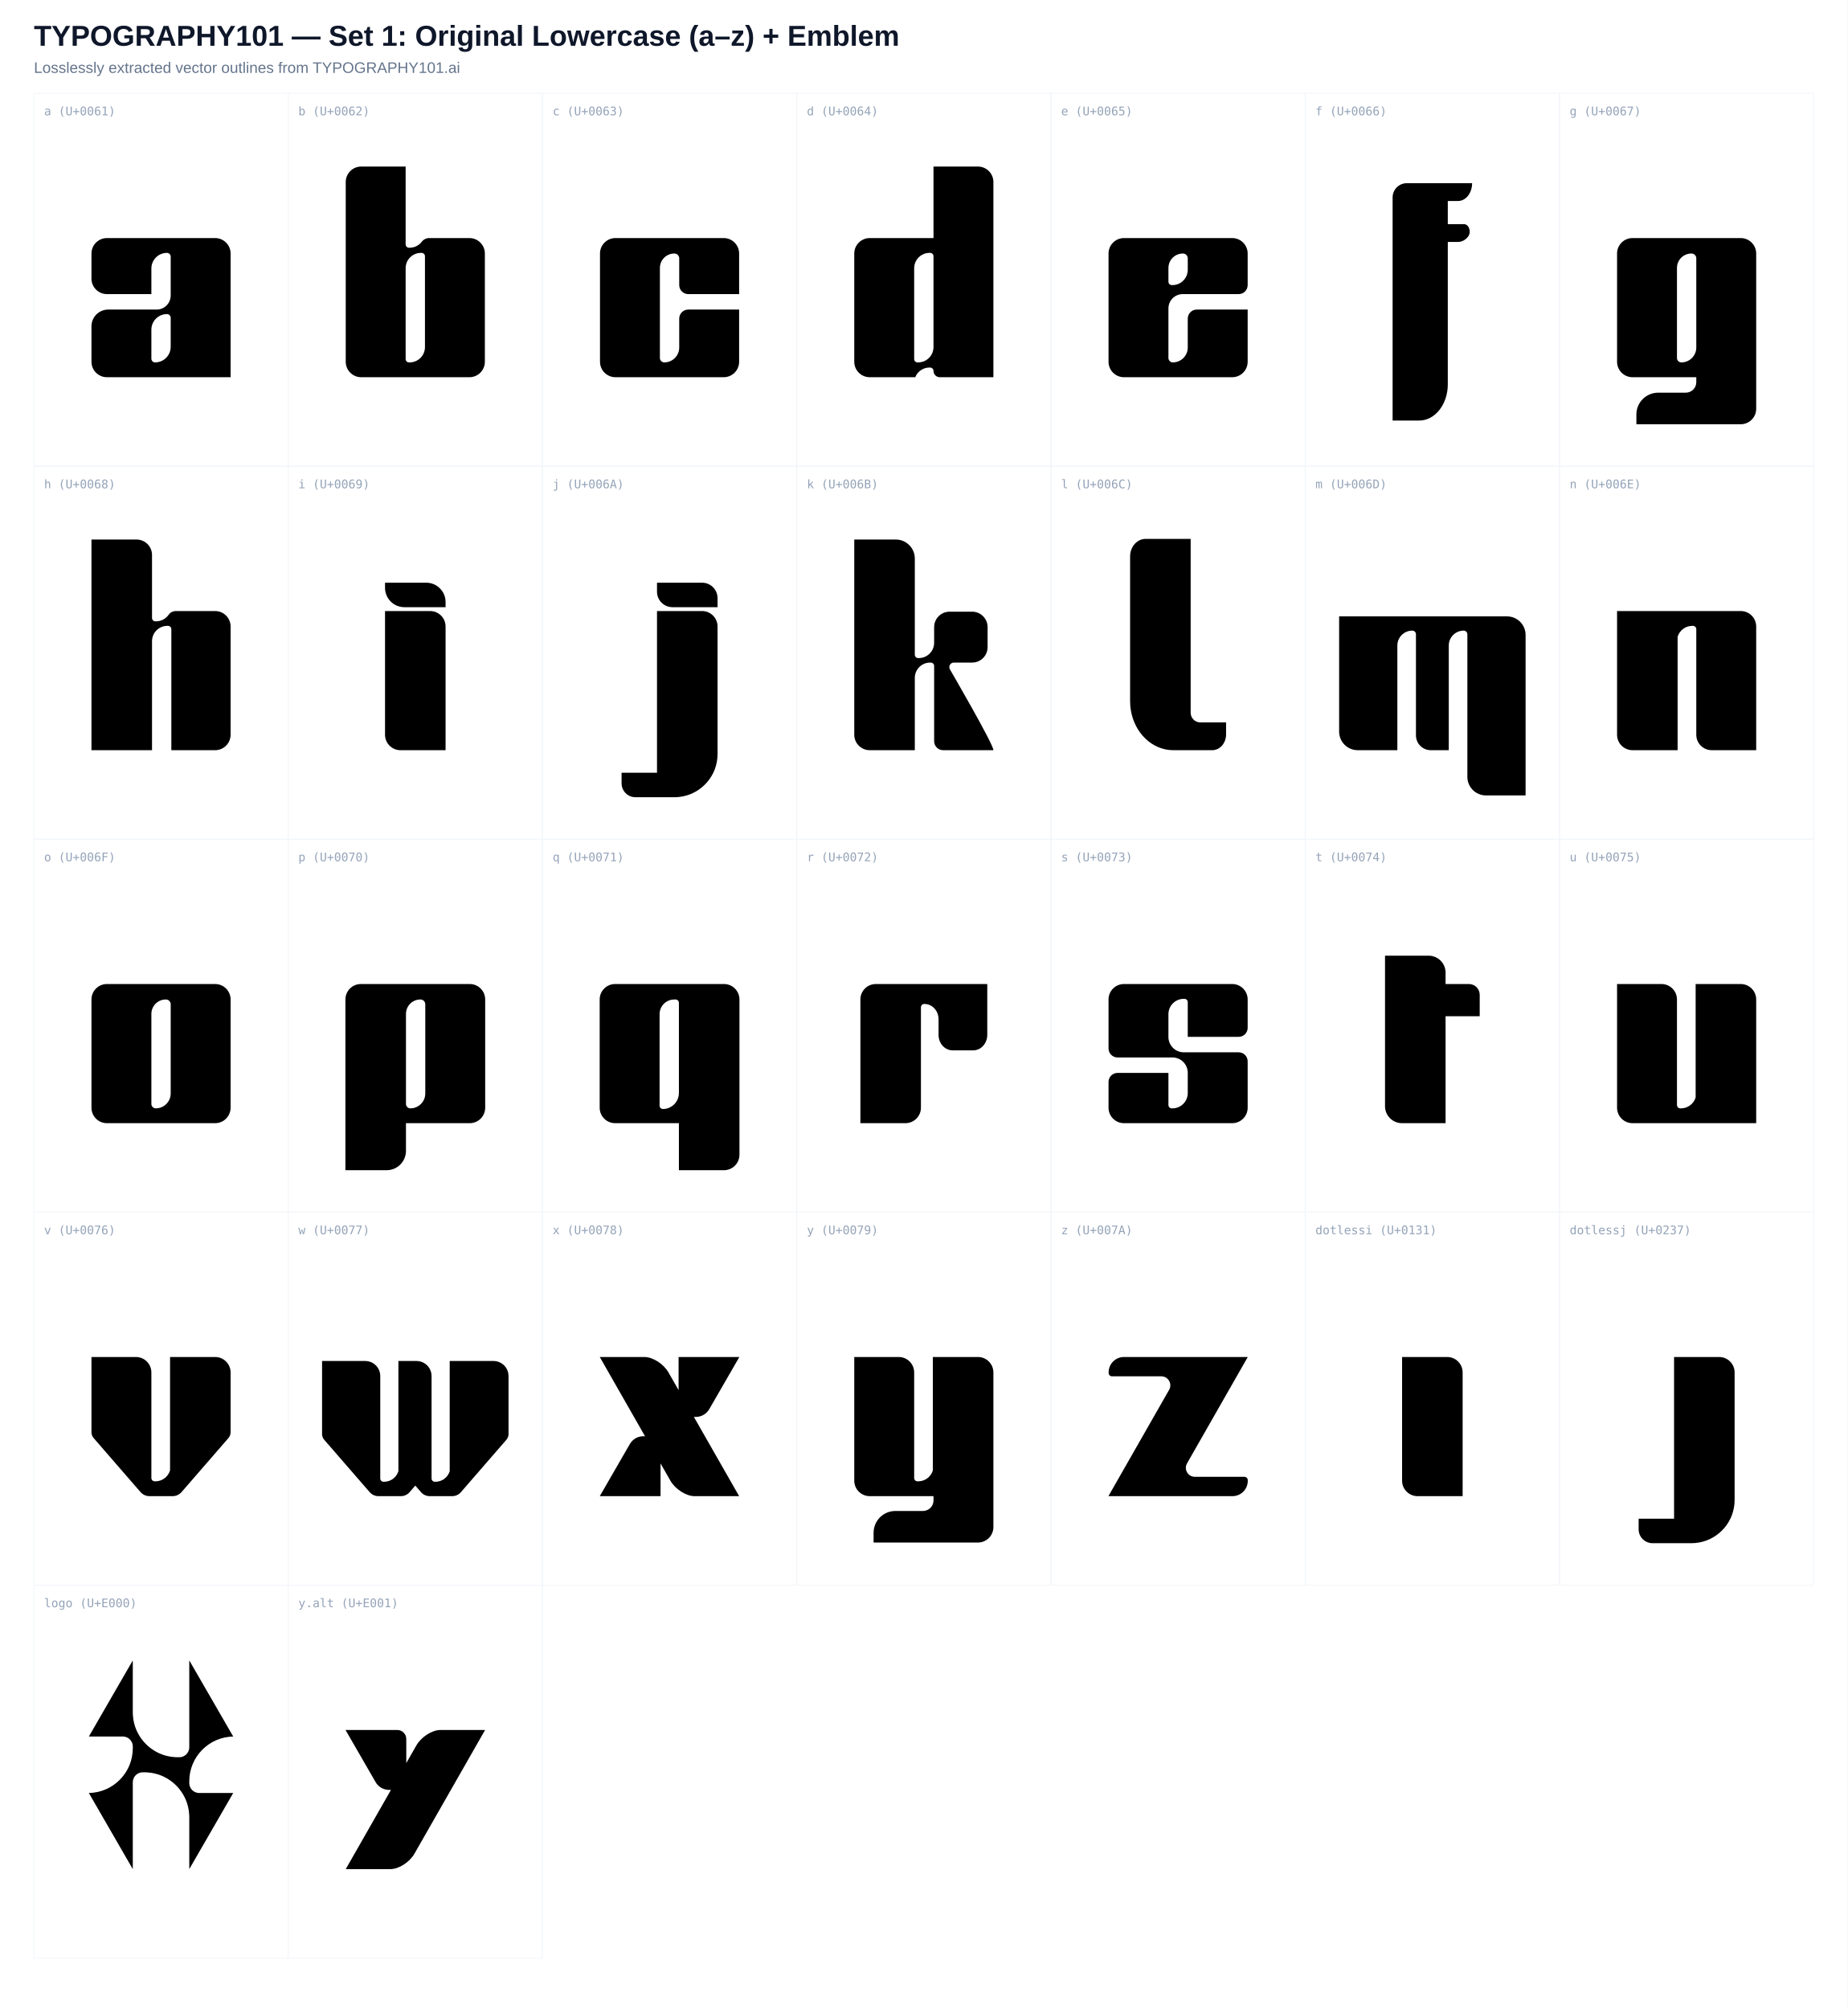
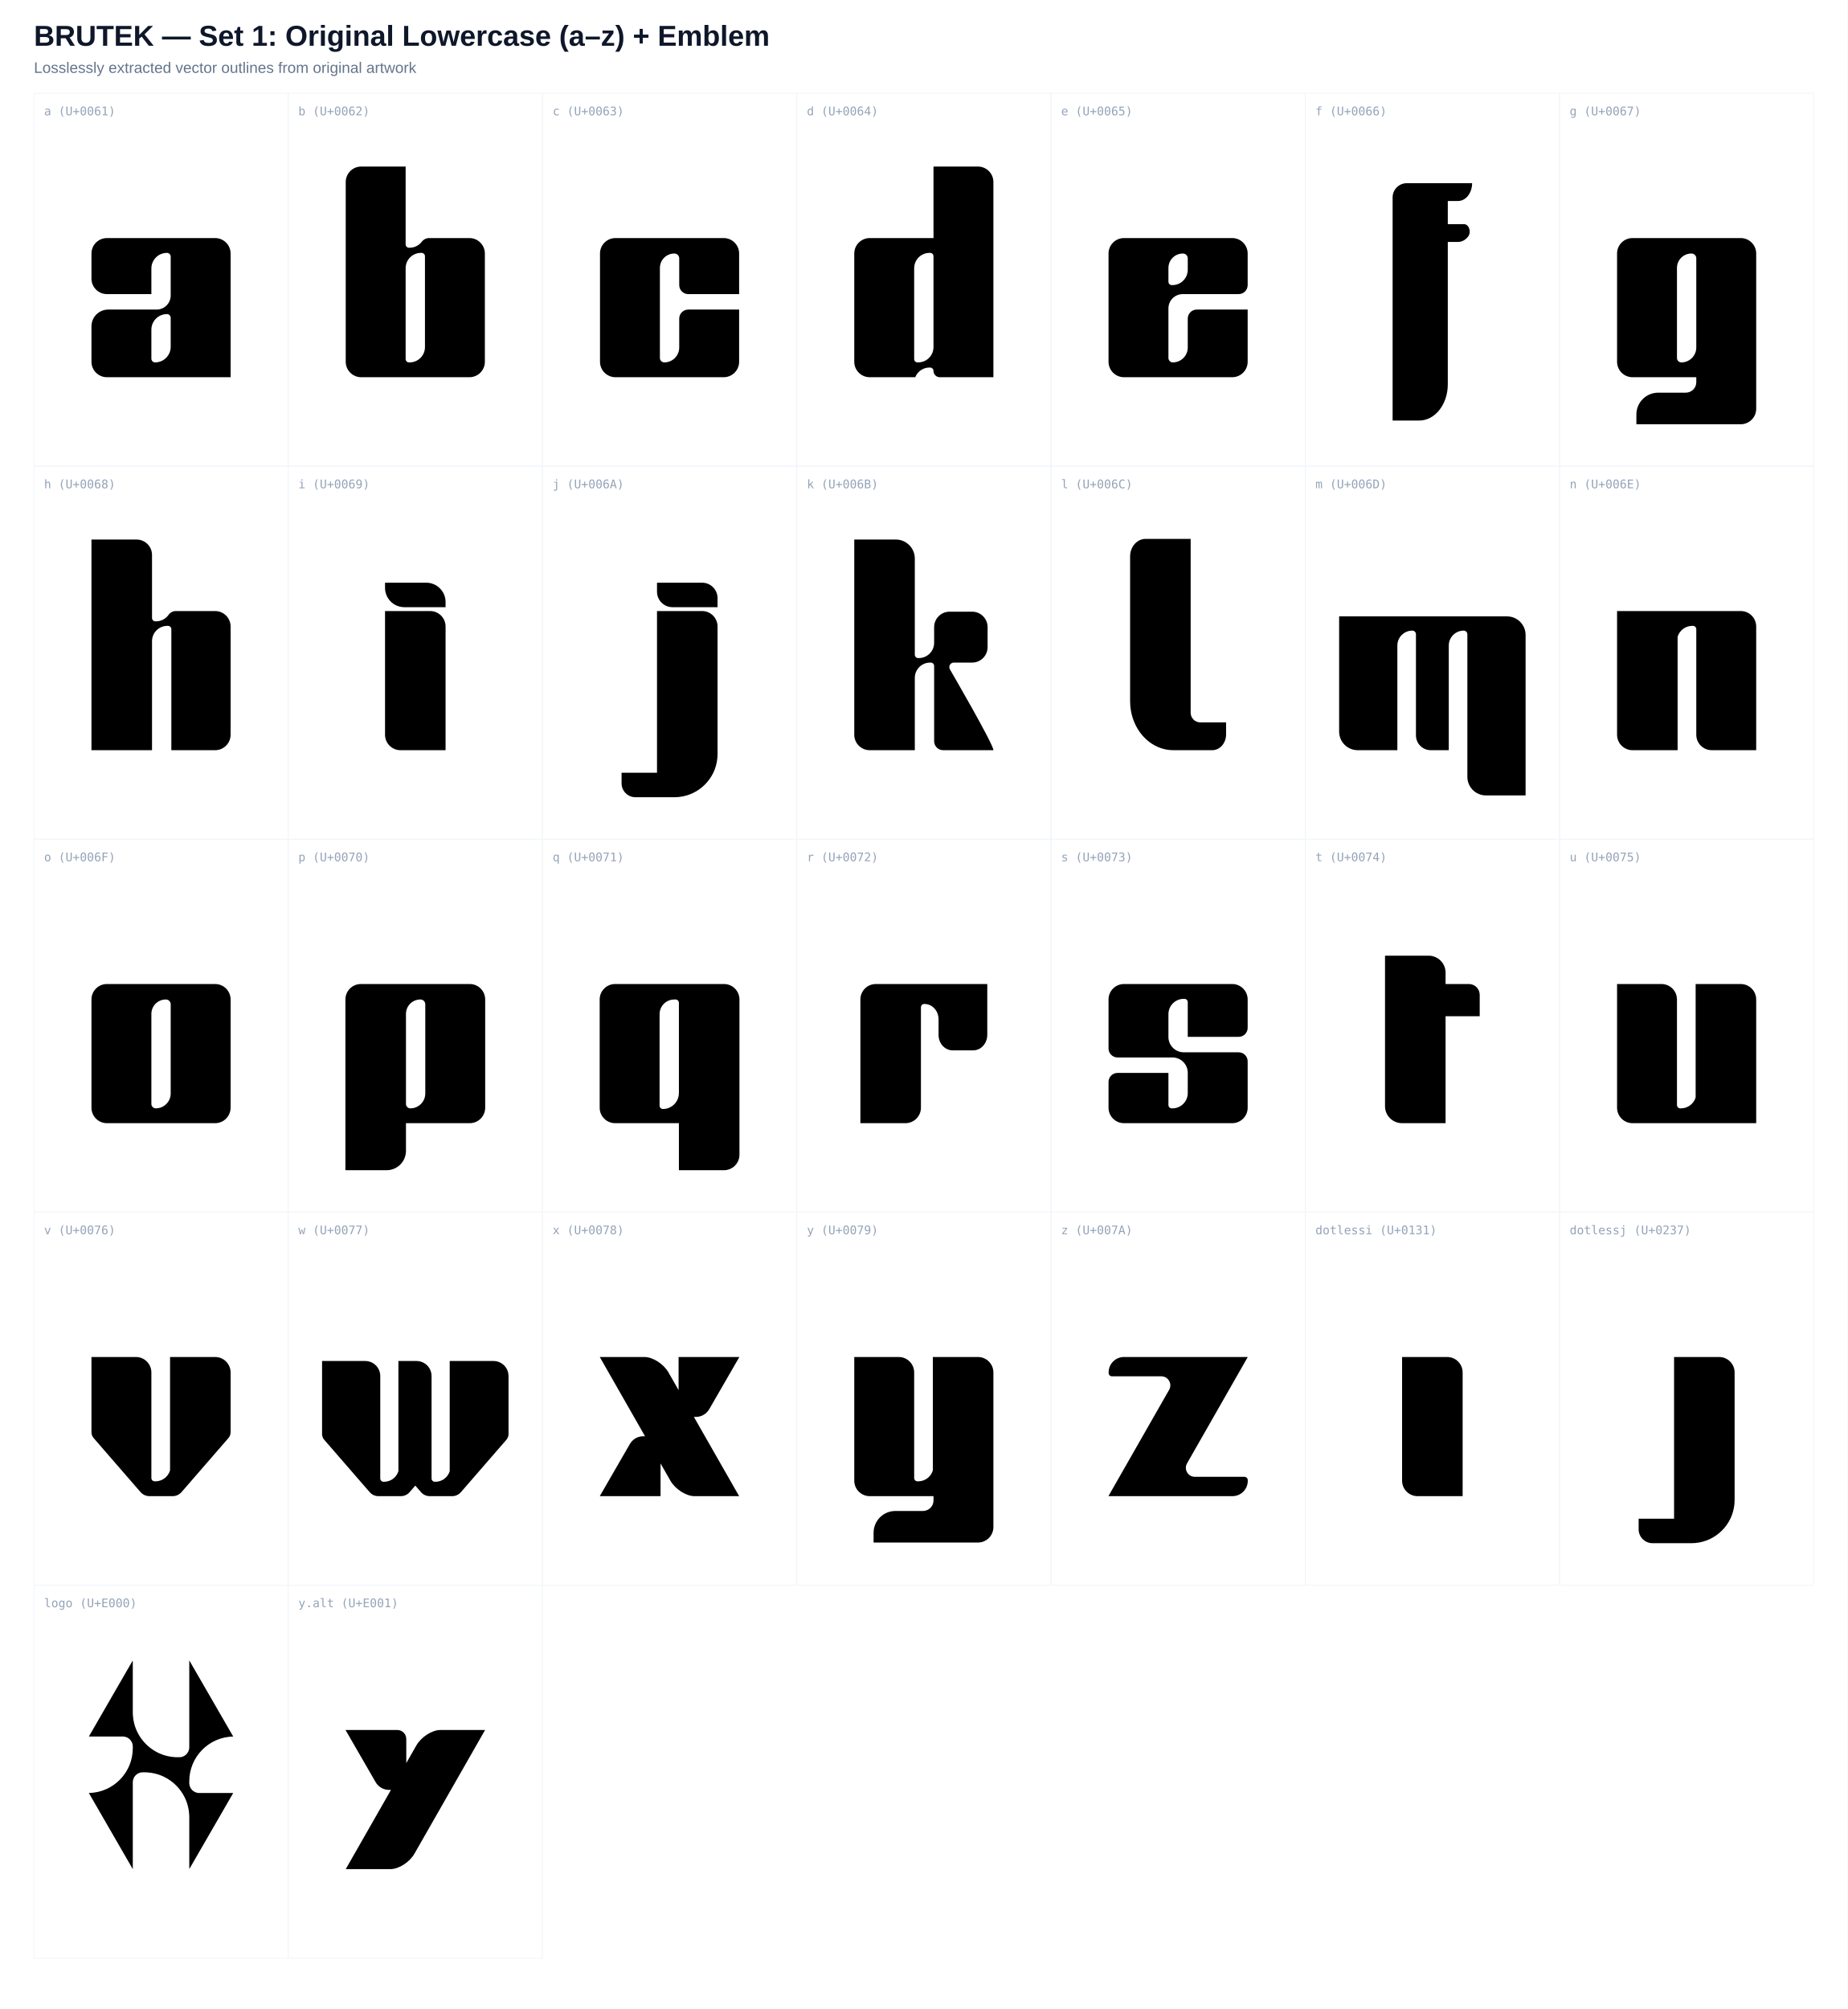
<svg xmlns="http://www.w3.org/2000/svg" width="2180" height="2370" viewBox="0 0 2180 2370">
  <rect width="100%" height="100%" fill="#ffffff" />
-   <text x="40" y="54" font-family="Arial, sans-serif" font-size="34" font-weight="bold" fill="#0f172a">TYPOGRAPHY101 — Set 1: Original Lowercase (a–z) + Emblem</text>
-   <text x="40" y="86" font-family="Arial, sans-serif" font-size="18" fill="#64748b">Losslessly extracted vector outlines from TYPOGRAPHY101.ai</text>
+   <text x="40" y="54" font-family="Arial, sans-serif" font-size="34" font-weight="bold" fill="#0f172a">BRUTEK — Set 1: Original Lowercase (a–z) + Emblem</text>
+   <text x="40" y="86" font-family="Arial, sans-serif" font-size="18" fill="#64748b">Losslessly extracted vector outlines from original artwork</text>
  <g id="glyph-a">
    <rect x="40" y="110" width="300" height="440" fill="none" stroke="#f1f5f9" stroke-width="1" />
    <path d="M 201.40 409.13 C 201.40 419.28 193.16 427.52 183.01 427.52 C 180.58 427.52 178.60 425.55 178.60 423.11 L 178.60 388.91 C 178.60 378.76 186.84 370.52 196.99 370.52 C 199.42 370.52 201.40 372.49 201.40 374.93 L 201.40 409.13 Z M 253.83 280.84 L 126.17 280.84 C 116.09 280.84 107.92 289.01 107.92 299.09 L 107.92 328.71 C 107.92 338.79 116.09 346.96 126.17 346.96 L 178.60 346.96 L 178.60 316.71 C 178.60 306.56 186.84 298.32 196.99 298.32 C 198.21 298.32 199.31 298.81 200.11 299.61 C 200.91 300.41 201.40 301.51 201.40 302.73 L 201.40 348.57 C 201.40 357.75 193.96 365.20 184.77 365.20 L 127.65 365.20 C 116.75 365.20 107.92 374.03 107.92 384.93 L 107.92 426.75 C 107.92 436.83 116.09 445.00 126.17 445.00 L 272.08 445.00 L 272.08 299.09 C 272.08 289.01 263.91 280.84 253.83 280.84 Z" fill="#000000" fill-rule="nonzero" />
    <text x="52" y="136" font-family="monospace" font-size="14" fill="#94a3b8">a (U+0061)</text>
  </g>
  <g id="glyph-b">
    <rect x="340" y="110" width="300" height="440" fill="none" stroke="#f1f5f9" stroke-width="1" />
    <path d="M 501.40 409.45 C 501.40 419.43 493.31 427.52 483.33 427.52 L 482.55 427.52 C 480.37 427.52 478.60 425.75 478.60 423.57 L 478.60 316.39 C 478.60 306.41 486.69 298.32 496.67 298.32 L 497.45 298.32 C 499.63 298.32 501.40 300.09 501.40 302.27 L 501.40 409.45 Z M 553.84 280.84 L 506.23 280.84 C 502.90 280.84 499.76 282.39 497.75 285.05 C 494.46 289.42 489.22 292.24 483.33 292.24 L 482.55 292.24 C 480.37 292.24 478.60 290.47 478.60 288.29 L 478.60 196.48 L 426.16 196.48 C 416.09 196.48 407.92 204.65 407.92 214.72 L 407.92 426.76 C 407.92 436.83 416.09 445.00 426.16 445.00 L 553.84 445.00 C 563.91 445.00 572.08 436.83 572.08 426.76 L 572.08 299.08 C 572.08 289.01 563.91 280.84 553.84 280.84 Z" fill="#000000" fill-rule="nonzero" />
    <text x="352" y="136" font-family="monospace" font-size="14" fill="#94a3b8">b (U+0062)</text>
  </g>
  <g id="glyph-c">
    <rect x="640" y="110" width="300" height="440" fill="none" stroke="#f1f5f9" stroke-width="1" />
    <path d="M 853.84 280.84 L 726.16 280.84 C 716.09 280.84 707.92 289.01 707.92 299.08 L 707.92 426.76 C 707.92 436.83 716.09 445.00 726.16 445.00 L 853.84 445.00 C 863.91 445.00 872.08 436.83 872.08 426.76 L 872.08 365.20 L 812.04 365.20 C 806.16 365.20 801.40 369.96 801.40 375.84 L 801.40 409.93 C 801.40 419.63 793.55 427.50 783.85 427.52 C 780.96 427.53 778.60 425.19 778.60 422.31 L 778.60 316.10 C 778.60 306.70 786.22 299.08 795.62 299.08 L 795.74 299.08 C 798.87 299.08 801.40 301.62 801.40 304.74 L 801.40 336.32 C 801.40 342.20 806.16 346.96 812.04 346.96 L 872.08 346.96 L 872.08 299.08 C 872.08 289.01 863.91 280.84 853.84 280.84 Z" fill="#000000" fill-rule="nonzero" />
    <text x="652" y="136" font-family="monospace" font-size="14" fill="#94a3b8">c (U+0063)</text>
  </g>
  <g id="glyph-d">
    <rect x="940" y="110" width="300" height="440" fill="none" stroke="#f1f5f9" stroke-width="1" />
    <path d="M 1101.40 409.45 C 1101.40 414.72 1099.14 419.46 1095.53 422.76 C 1093.93 424.24 1092.06 425.43 1090.00 426.24 C 1088.43 426.87 1086.75 427.28 1085.01 427.44 C 1084.45 427.50 1083.90 427.52 1083.33 427.52 L 1082.55 427.52 C 1080.37 427.52 1078.60 425.75 1078.60 423.57 L 1078.60 316.39 C 1078.60 308.77 1083.32 302.25 1090.00 299.60 C 1092.07 298.77 1094.32 298.32 1096.67 298.32 L 1097.45 298.32 C 1099.63 298.32 1101.40 300.09 1101.40 302.27 L 1101.40 409.45 Z M 1153.84 196.48 L 1101.40 196.48 L 1101.40 280.84 L 1026.16 280.84 C 1016.09 280.84 1007.92 289.01 1007.92 299.08 L 1007.92 426.76 C 1007.92 436.83 1016.09 445.00 1026.16 445.00 L 1079.88 445.00 C 1081.71 440.39 1085.39 436.71 1090.00 434.88 C 1092.07 434.05 1094.32 433.60 1096.67 433.60 L 1097.45 433.60 C 1099.63 433.60 1101.40 435.37 1101.40 437.55 C 1101.40 441.67 1104.73 445.00 1108.85 445.00 L 1172.08 445.00 L 1172.08 214.72 C 1172.08 204.65 1163.91 196.48 1153.84 196.48 Z" fill="#000000" fill-rule="nonzero" />
    <text x="952" y="136" font-family="monospace" font-size="14" fill="#94a3b8">d (U+0064)</text>
  </g>
  <g id="glyph-e">
    <rect x="1240" y="110" width="300" height="440" fill="none" stroke="#f1f5f9" stroke-width="1" />
    <path d="M 1378.60 316.10 C 1378.60 306.70 1386.22 299.08 1395.62 299.08 L 1395.74 299.08 C 1398.87 299.08 1401.40 301.62 1401.40 304.74 L 1401.40 318.25 C 1401.40 328.23 1393.31 336.32 1383.33 336.32 L 1382.55 336.32 C 1380.37 336.32 1378.60 334.55 1378.60 332.37 L 1378.60 316.10 Z M 1461.44 346.96 C 1467.32 346.96 1472.08 342.20 1472.08 336.32 L 1472.08 299.08 C 1472.08 289.01 1463.91 280.84 1453.84 280.84 L 1326.16 280.84 C 1316.09 280.84 1307.92 289.01 1307.92 299.08 L 1307.92 426.76 C 1307.92 436.83 1316.09 445.00 1326.16 445.00 L 1453.84 445.00 C 1463.91 445.00 1472.08 436.83 1472.08 426.76 L 1472.08 365.20 L 1412.04 365.20 C 1406.16 365.20 1401.40 369.96 1401.40 375.84 L 1401.40 409.93 C 1401.40 419.63 1393.55 427.50 1383.85 427.52 C 1380.96 427.53 1378.60 425.19 1378.60 422.31 L 1378.60 363.83 C 1378.60 354.51 1386.15 346.96 1395.47 346.96 L 1461.44 346.96 Z" fill="#000000" fill-rule="nonzero" />
    <text x="1252" y="136" font-family="monospace" font-size="14" fill="#94a3b8">e (U+0065)</text>
  </g>
  <g id="glyph-f">
    <rect x="1540" y="110" width="300" height="440" fill="none" stroke="#f1f5f9" stroke-width="1" />
    <path d="M 1727.18 264.40 L 1708.21 264.40 L 1708.21 237.10 L 1720.35 237.10 C 1724.92 237.10 1729.05 234.75 1732.05 230.95 C 1735.05 227.15 1736.90 221.90 1736.90 216.10 L 1659.90 216.10 C 1650.62 216.10 1643.10 223.62 1643.10 232.90 L 1643.10 496.10 L 1674.56 496.10 C 1693.14 496.10 1708.21 476.98 1708.21 453.41 L 1708.21 285.40 L 1720.35 285.40 C 1724.92 285.40 1729.05 283.05 1732.05 279.25 C 1732.08 279.21 1732.11 279.17 1732.14 279.13 C 1736.38 273.67 1733.22 264.40 1727.18 264.40 Z" fill="#000000" fill-rule="nonzero" />
    <text x="1552" y="136" font-family="monospace" font-size="14" fill="#94a3b8">f (U+0066)</text>
  </g>
  <g id="glyph-g">
    <rect x="1840" y="110" width="300" height="440" fill="none" stroke="#f1f5f9" stroke-width="1" />
    <path d="M 2001.40 409.93 C 2001.40 419.63 1993.55 427.50 1983.85 427.52 C 1980.96 427.53 1978.60 425.19 1978.60 422.31 L 1978.60 316.10 C 1978.60 306.70 1986.22 299.08 1995.62 299.08 L 1995.74 299.08 C 1998.87 299.08 2001.40 301.62 2001.40 304.74 L 2001.40 409.93 Z M 2053.84 280.84 L 1926.16 280.84 C 1916.09 280.84 1907.92 289.01 1907.92 299.08 L 1907.92 426.76 C 1907.92 436.83 1916.09 445.00 1926.16 445.00 L 2001.40 445.00 L 2001.40 451.09 C 2001.33 457.85 1995.68 463.24 1988.91 463.24 L 1956.42 463.24 C 1942.23 463.24 1930.72 474.75 1930.72 488.94 L 1930.72 500.46 L 1942.24 500.48 L 2053.84 500.48 C 2063.91 500.48 2072.08 492.31 2072.08 482.24 L 2072.08 299.08 C 2072.08 289.01 2063.91 280.84 2053.84 280.84 Z" fill="#000000" fill-rule="nonzero" />
    <text x="1852" y="136" font-family="monospace" font-size="14" fill="#94a3b8">g (U+0067)</text>
  </g>
  <g id="glyph-h">
    <rect x="40" y="550" width="300" height="440" fill="none" stroke="#f1f5f9" stroke-width="1" />
    <path d="M 253.84 720.84 L 207.54 720.84 C 204.08 720.84 200.85 722.52 198.86 725.34 C 195.58 729.97 190.19 733.00 184.09 733.00 L 183.31 733.00 C 181.13 733.00 179.36 731.23 179.36 729.05 L 179.36 654.72 C 179.36 644.65 171.19 636.48 161.12 636.48 L 107.92 636.48 L 107.92 885.00 L 179.36 885.00 L 179.36 756.39 C 179.36 746.41 187.45 738.32 197.43 738.32 L 198.21 738.32 C 200.39 738.32 202.16 740.09 202.16 742.27 L 202.16 885.00 L 253.84 885.00 C 263.91 885.00 272.08 876.83 272.08 866.76 L 272.08 739.08 C 272.08 729.01 263.91 720.84 253.84 720.84 Z" fill="#000000" fill-rule="nonzero" />
    <text x="52" y="576" font-family="monospace" font-size="14" fill="#94a3b8">h (U+0068)</text>
  </g>
  <g id="glyph-i">
    <rect x="340" y="550" width="300" height="440" fill="none" stroke="#f1f5f9" stroke-width="1" />
    <path d="M 507.48 720.84 L 454.28 720.84 L 454.28 866.76 C 454.28 876.83 462.45 885.00 472.52 885.00 L 525.72 885.00 L 525.72 739.08 C 525.72 729.01 517.55 720.84 507.48 720.84 Z M 502.92 687.40 L 454.28 687.40 L 454.28 693.48 C 454.28 706.07 464.49 716.28 477.08 716.28 L 525.72 716.28 L 525.72 710.20 C 525.72 697.61 515.51 687.40 502.92 687.40 Z" fill="#000000" fill-rule="nonzero" />
    <text x="352" y="576" font-family="monospace" font-size="14" fill="#94a3b8">i (U+0069)</text>
  </g>
  <g id="glyph-j">
    <rect x="640" y="550" width="300" height="440" fill="none" stroke="#f1f5f9" stroke-width="1" />
    <path d="M 828.38 720.84 L 775.18 720.84 L 775.18 911.60 L 733.38 911.60 L 733.38 924.11 C 733.38 933.15 740.71 940.48 749.75 940.48 L 795.68 940.48 C 798.81 940.48 801.86 940.20 804.82 939.66 C 828.59 935.36 846.62 914.56 846.62 889.54 L 846.62 739.08 C 846.62 729.01 838.45 720.84 828.38 720.84 Z M 828.38 687.40 L 775.18 687.40 L 775.18 698.04 C 775.18 708.11 783.35 716.28 793.42 716.28 L 846.62 716.28 L 846.62 705.64 C 846.62 695.57 838.45 687.40 828.38 687.40 Z" fill="#000000" fill-rule="nonzero" />
    <text x="652" y="576" font-family="monospace" font-size="14" fill="#94a3b8">j (U+006A)</text>
  </g>
  <g id="glyph-k">
    <rect x="940" y="550" width="300" height="440" fill="none" stroke="#f1f5f9" stroke-width="1" />
    <path d="M 1120.69 789.48 C 1120.39 788.91 1120.20 788.31 1120.13 787.72 C 1119.70 784.65 1122.06 781.64 1125.44 781.64 L 1147.00 781.64 C 1157.07 781.64 1165.24 773.47 1165.24 763.40 L 1165.24 739.84 C 1165.24 729.77 1157.07 721.60 1147.00 721.60 L 1120.40 721.60 C 1110.33 721.60 1102.16 729.77 1102.16 739.84 L 1102.16 758.25 C 1102.16 768.23 1094.07 776.32 1084.09 776.32 L 1083.31 776.32 C 1081.13 776.32 1079.36 774.55 1079.36 772.37 L 1079.36 658.92 C 1079.36 646.53 1069.31 636.48 1056.92 636.48 L 1007.92 636.48 L 1007.92 866.76 C 1007.92 876.83 1016.09 885.00 1026.16 885.00 L 1079.36 885.00 L 1079.36 799.71 C 1079.36 789.73 1087.45 781.64 1097.43 781.64 L 1098.21 781.64 C 1100.39 781.64 1102.16 783.41 1102.16 785.59 L 1102.16 874.36 C 1102.16 880.24 1106.92 885.00 1112.80 885.00 L 1172.08 885.00 L 1172.08 884.90 C 1172.08 877.78 1120.69 789.48 1120.69 789.48 Z" fill="#000000" fill-rule="nonzero" />
    <text x="952" y="576" font-family="monospace" font-size="14" fill="#94a3b8">k (U+006B)</text>
  </g>
  <g id="glyph-l">
    <rect x="1240" y="550" width="300" height="440" fill="none" stroke="#f1f5f9" stroke-width="1" />
    <path d="M 1333.38 656.42 L 1333.38 827.19 C 1333.38 855.58 1351.41 879.19 1375.18 884.07 C 1378.14 884.68 1381.19 885.00 1384.32 885.00 L 1430.25 885.00 C 1439.29 885.00 1446.62 876.68 1446.62 866.42 L 1446.62 852.22 L 1416.24 852.22 C 1409.93 852.22 1404.82 847.11 1404.82 840.80 L 1404.82 635.72 L 1351.62 635.72 C 1341.55 635.72 1333.38 644.99 1333.38 656.42 Z" fill="#000000" fill-rule="nonzero" />
    <text x="1252" y="576" font-family="monospace" font-size="14" fill="#94a3b8">l (U+006C)</text>
  </g>
  <g id="glyph-m">
    <rect x="1540" y="550" width="300" height="440" fill="none" stroke="#f1f5f9" stroke-width="1" />
    <path d="M 1800.00 749.05 C 1800.00 736.94 1790.18 727.13 1778.07 727.13 L 1580.00 727.13 L 1580.00 863.07 C 1580.00 875.18 1589.82 885.00 1601.93 885.00 L 1648.70 885.00 L 1648.70 761.54 C 1648.70 751.82 1656.59 743.94 1666.31 743.94 L 1666.36 743.94 C 1668.72 743.94 1670.63 745.85 1670.63 748.21 L 1670.63 867.46 C 1670.63 877.15 1678.48 885.00 1688.17 885.00 L 1709.37 885.00 L 1709.37 761.54 C 1709.37 751.82 1717.25 743.94 1726.97 743.94 L 1727.03 743.94 C 1729.38 743.94 1731.30 745.85 1731.30 748.21 L 1731.30 916.43 C 1731.30 928.54 1741.11 938.36 1753.22 938.36 L 1799.63 938.36 C 1799.83 938.36 1800.00 938.19 1800.00 937.98 L 1800.00 749.05 Z" fill="#000000" fill-rule="nonzero" />
    <text x="1552" y="576" font-family="monospace" font-size="14" fill="#94a3b8">m (U+006D)</text>
  </g>
  <g id="glyph-n">
    <rect x="1840" y="550" width="300" height="440" fill="none" stroke="#f1f5f9" stroke-width="1" />
    <path d="M 2053.84 720.84 L 1907.92 720.84 L 1907.92 866.76 C 1907.92 876.83 1916.09 885.00 1926.16 885.00 L 1979.36 885.00 L 1979.36 751.21 C 1981.59 743.75 1988.50 738.32 1996.67 738.32 L 1997.45 738.32 C 1999.63 738.32 2001.40 740.09 2001.40 742.27 L 2001.40 866.76 C 2001.40 876.83 2009.57 885.00 2019.64 885.00 L 2072.08 885.00 L 2072.08 739.08 C 2072.08 729.01 2063.91 720.84 2053.84 720.84 Z" fill="#000000" fill-rule="nonzero" />
    <text x="1852" y="576" font-family="monospace" font-size="14" fill="#94a3b8">n (U+006E)</text>
  </g>
  <g id="glyph-o">
    <rect x="40" y="990" width="300" height="440" fill="none" stroke="#f1f5f9" stroke-width="1" />
    <path d="M 201.40 1289.93 C 201.40 1299.63 193.55 1307.50 183.85 1307.52 C 180.96 1307.53 178.60 1305.19 178.60 1302.31 L 178.60 1196.10 C 178.60 1186.70 186.22 1179.08 195.62 1179.08 L 195.74 1179.08 C 198.86 1179.08 201.40 1181.62 201.40 1184.74 L 201.40 1289.93 Z M 253.84 1160.84 L 126.16 1160.84 C 116.09 1160.84 107.92 1169.01 107.92 1179.08 L 107.92 1306.76 C 107.92 1316.83 116.09 1325.00 126.16 1325.00 L 253.84 1325.00 C 263.91 1325.00 272.08 1316.83 272.08 1306.76 L 272.08 1179.08 C 272.08 1169.01 263.91 1160.84 253.84 1160.84 Z" fill="#000000" fill-rule="nonzero" />
    <text x="52" y="1016" font-family="monospace" font-size="14" fill="#94a3b8">o (U+006F)</text>
  </g>
  <g id="glyph-p">
    <rect x="340" y="990" width="300" height="440" fill="none" stroke="#f1f5f9" stroke-width="1" />
    <path d="M 501.78 1289.93 C 501.78 1299.63 493.93 1307.50 484.23 1307.52 C 481.34 1307.53 478.98 1305.19 478.98 1302.31 L 478.98 1196.10 C 478.98 1186.70 486.60 1179.08 496.00 1179.08 L 496.12 1179.08 C 499.24 1179.08 501.78 1181.62 501.78 1184.74 L 501.78 1289.93 Z M 554.22 1160.84 L 425.78 1160.84 C 415.71 1160.84 407.54 1169.01 407.54 1179.08 L 407.54 1380.48 L 456.18 1380.48 C 468.77 1380.48 478.98 1370.27 478.98 1357.68 L 478.98 1325.00 L 554.22 1325.00 C 564.29 1325.00 572.46 1316.83 572.46 1306.76 L 572.46 1179.08 C 572.46 1169.01 564.29 1160.84 554.22 1160.84 Z" fill="#000000" fill-rule="nonzero" />
    <text x="352" y="1016" font-family="monospace" font-size="14" fill="#94a3b8">p (U+0070)</text>
  </g>
  <g id="glyph-q">
    <rect x="640" y="990" width="300" height="440" fill="none" stroke="#f1f5f9" stroke-width="1" />
    <path d="M 801.02 1289.43 C 801.02 1297.03 796.53 1303.58 790.05 1306.55 C 787.66 1307.66 784.99 1308.28 782.18 1308.28 C 780.00 1308.28 778.22 1306.51 778.22 1304.33 L 778.22 1196.32 C 778.22 1188.82 783.02 1182.43 789.71 1180.07 C 791.50 1179.43 793.44 1179.08 795.46 1179.08 L 797.07 1179.08 C 799.25 1179.08 801.02 1180.85 801.02 1183.03 L 801.02 1289.43 Z M 854.22 1160.84 L 725.78 1160.84 C 715.71 1160.84 707.54 1169.01 707.54 1179.08 L 707.54 1306.76 C 707.54 1316.83 715.71 1325.00 725.78 1325.00 L 801.02 1325.00 L 801.02 1380.48 L 854.22 1380.48 C 864.29 1380.48 872.46 1372.31 872.46 1362.24 L 872.46 1179.08 C 872.46 1169.01 864.29 1160.84 854.22 1160.84 Z" fill="#000000" fill-rule="nonzero" />
    <text x="652" y="1016" font-family="monospace" font-size="14" fill="#94a3b8">q (U+0071)</text>
  </g>
  <g id="glyph-r">
    <rect x="940" y="990" width="300" height="440" fill="none" stroke="#f1f5f9" stroke-width="1" />
    <path d="M 1033.38 1160.84 C 1023.31 1160.84 1015.14 1169.01 1015.14 1179.08 L 1015.14 1325.00 L 1068.34 1325.00 C 1078.37 1325.00 1086.58 1316.79 1086.58 1306.76 L 1086.58 1188.35 C 1086.58 1186.17 1088.19 1184.40 1090.18 1184.40 L 1090.89 1184.40 C 1099.99 1184.40 1107.37 1192.49 1107.37 1202.47 L 1107.37 1220.88 C 1107.37 1222.73 1107.61 1224.52 1108.08 1226.20 C 1110.16 1233.68 1116.50 1239.12 1123.99 1239.12 L 1148.23 1239.12 C 1155.72 1239.12 1162.06 1233.68 1164.14 1226.20 C 1164.61 1224.52 1164.86 1222.73 1164.86 1220.88 L 1164.86 1160.84 L 1033.38 1160.84 Z" fill="#000000" fill-rule="nonzero" />
    <text x="952" y="1016" font-family="monospace" font-size="14" fill="#94a3b8">r (U+0072)</text>
  </g>
  <g id="glyph-s">
    <rect x="1240" y="990" width="300" height="440" fill="none" stroke="#f1f5f9" stroke-width="1" />
    <path d="M 1453.84 1160.84 L 1326.16 1160.84 C 1316.09 1160.84 1307.92 1169.01 1307.92 1179.08 L 1307.92 1236.84 C 1307.92 1242.72 1312.68 1247.48 1318.56 1247.48 L 1383.33 1247.48 C 1393.31 1247.48 1401.40 1255.57 1401.40 1265.55 L 1401.40 1289.45 C 1401.40 1299.43 1393.31 1307.52 1383.33 1307.52 L 1382.55 1307.52 C 1380.37 1307.52 1378.60 1305.75 1378.60 1303.57 L 1378.60 1265.72 L 1318.56 1265.72 C 1312.68 1265.72 1307.92 1270.48 1307.92 1276.36 L 1307.92 1306.76 C 1307.92 1316.83 1316.09 1325.00 1326.16 1325.00 L 1453.84 1325.00 C 1463.91 1325.00 1472.08 1316.83 1472.08 1306.76 L 1472.08 1252.04 C 1472.08 1246.16 1467.32 1241.40 1461.44 1241.40 L 1396.67 1241.40 C 1386.69 1241.40 1378.60 1233.31 1378.60 1223.33 L 1378.60 1196.39 C 1378.60 1186.41 1386.69 1178.32 1396.67 1178.32 L 1397.45 1178.32 C 1399.63 1178.32 1401.40 1180.09 1401.40 1182.27 L 1401.40 1223.16 L 1461.44 1223.16 C 1467.32 1223.16 1472.08 1218.40 1472.08 1212.52 L 1472.08 1179.08 C 1472.08 1169.01 1463.91 1160.84 1453.84 1160.84 Z" fill="#000000" fill-rule="nonzero" />
    <text x="1252" y="1016" font-family="monospace" font-size="14" fill="#94a3b8">s (U+0073)</text>
  </g>
  <g id="glyph-t">
    <rect x="1540" y="990" width="300" height="440" fill="none" stroke="#f1f5f9" stroke-width="1" />
    <path d="M 1705.58 1198.84 L 1745.86 1198.84 L 1745.86 1173.57 C 1745.86 1166.54 1740.16 1160.84 1733.13 1160.84 L 1705.58 1160.84 L 1705.58 1147.41 C 1705.58 1136.36 1696.62 1127.40 1685.57 1127.40 L 1634.14 1127.40 L 1634.14 1304.99 C 1634.14 1316.04 1643.10 1325.00 1654.15 1325.00 L 1705.58 1325.00 L 1705.58 1198.84 Z" fill="#000000" fill-rule="nonzero" />
    <text x="1552" y="1016" font-family="monospace" font-size="14" fill="#94a3b8">t (U+0074)</text>
  </g>
  <g id="glyph-u">
    <rect x="1840" y="990" width="300" height="440" fill="none" stroke="#f1f5f9" stroke-width="1" />
    <path d="M 1907.92 1160.84 L 1907.92 1306.76 C 1907.92 1316.83 1916.09 1325.00 1926.16 1325.00 L 2072.08 1325.00 L 2072.08 1179.08 C 2072.08 1169.01 2063.91 1160.84 2053.84 1160.84 L 2000.64 1160.84 L 2000.64 1294.63 C 1998.41 1302.09 1991.50 1307.52 1983.33 1307.52 L 1982.55 1307.52 C 1980.37 1307.52 1978.60 1305.75 1978.60 1303.57 L 1978.60 1179.08 C 1978.60 1169.01 1970.43 1160.84 1960.36 1160.84 L 1907.92 1160.84 Z" fill="#000000" fill-rule="nonzero" />
    <text x="1852" y="1016" font-family="monospace" font-size="14" fill="#94a3b8">u (U+0075)</text>
  </g>
  <g id="glyph-v">
    <rect x="40" y="1430" width="300" height="440" fill="none" stroke="#f1f5f9" stroke-width="1" />
    <path d="M 253.84 1600.84 L 200.64 1600.84 L 200.64 1734.63 C 198.41 1742.09 191.50 1747.52 183.33 1747.52 L 182.55 1747.52 C 180.37 1747.52 178.60 1745.75 178.60 1743.57 L 178.60 1619.08 C 178.60 1609.01 170.43 1600.84 160.36 1600.84 L 107.92 1600.84 L 107.92 1689.55 C 107.92 1692.11 108.84 1694.59 110.53 1696.52 L 165.78 1760.18 C 168.44 1763.24 172.29 1765.00 176.35 1765.00 L 203.65 1765.00 C 207.71 1765.00 211.56 1763.24 214.22 1760.18 L 269.47 1696.52 C 271.16 1694.59 272.08 1692.11 272.08 1689.55 L 272.08 1619.08 C 272.08 1609.01 263.91 1600.84 253.84 1600.84 Z" fill="#000000" fill-rule="nonzero" />
    <text x="52" y="1456" font-family="monospace" font-size="14" fill="#94a3b8">v (U+0076)</text>
  </g>
  <g id="glyph-w">
    <rect x="340" y="1430" width="300" height="440" fill="none" stroke="#f1f5f9" stroke-width="1" />
    <path d="M 587.34 1606.28 C 585.74 1605.80 584.04 1605.54 582.28 1605.54 L 530.60 1605.54 L 530.60 1735.50 C 528.44 1742.74 521.73 1748.02 513.79 1748.02 L 513.03 1748.02 C 510.91 1748.02 509.19 1746.30 509.19 1744.18 L 509.19 1623.26 C 509.19 1615.23 503.86 1608.45 496.53 1606.28 C 494.93 1605.80 493.23 1605.54 491.48 1605.54 L 470.07 1605.54 L 470.07 1735.50 C 467.90 1742.74 461.19 1748.02 453.25 1748.02 L 452.50 1748.02 C 450.38 1748.02 448.66 1746.30 448.66 1744.18 L 448.66 1623.26 C 448.66 1617.01 445.42 1611.52 440.54 1608.37 C 439.14 1607.47 437.62 1606.76 436.00 1606.28 C 434.39 1605.80 432.70 1605.54 430.94 1605.54 L 380.00 1605.54 L 380.00 1691.71 C 380.00 1694.19 380.90 1696.60 382.53 1698.48 L 436.21 1760.32 C 438.79 1763.29 442.53 1765.00 446.47 1765.00 L 473.00 1765.00 C 476.93 1765.00 480.68 1763.29 483.25 1760.32 L 490.00 1752.55 L 496.75 1760.32 C 499.32 1763.29 503.07 1765.00 507.00 1765.00 L 533.53 1765.00 C 537.47 1765.00 541.21 1763.29 543.79 1760.32 L 597.47 1698.48 C 598.04 1697.83 598.52 1697.10 598.89 1696.34 C 599.62 1694.92 600.00 1693.33 600.00 1691.71 L 600.00 1623.26 C 600.00 1615.23 594.66 1608.45 587.34 1606.28 Z" fill="#000000" fill-rule="nonzero" />
    <text x="352" y="1456" font-family="monospace" font-size="14" fill="#94a3b8">w (U+0077)</text>
  </g>
  <g id="glyph-x">
    <rect x="640" y="1430" width="300" height="440" fill="none" stroke="#f1f5f9" stroke-width="1" />
    <path d="M 821.01 1671.52 C 827.53 1671.52 833.55 1668.05 836.81 1662.40 L 871.91 1601.60 L 872.35 1600.84 L 800.64 1600.84 L 800.64 1639.92 L 788.74 1619.08 C 782.99 1609.01 770.24 1600.84 760.28 1600.84 L 707.65 1600.84 L 761.04 1694.32 L 758.99 1694.32 C 752.47 1694.32 746.45 1697.79 743.19 1703.44 L 707.71 1764.89 C 707.68 1764.94 707.72 1765.00 707.78 1765.00 L 779.36 1765.00 L 779.36 1726.40 L 790.99 1746.76 C 796.74 1756.83 809.49 1765.00 819.45 1765.00 L 872.08 1765.00 L 818.69 1671.52 L 821.01 1671.52 Z" fill="#000000" fill-rule="nonzero" />
    <text x="652" y="1456" font-family="monospace" font-size="14" fill="#94a3b8">x (U+0078)</text>
  </g>
  <g id="glyph-y">
    <rect x="940" y="1430" width="300" height="440" fill="none" stroke="#f1f5f9" stroke-width="1" />
    <path d="M 1153.84 1600.84 L 1100.64 1600.84 L 1100.64 1734.63 C 1098.41 1742.09 1091.50 1747.52 1083.33 1747.52 L 1082.55 1747.52 C 1080.37 1747.52 1078.60 1745.75 1078.60 1743.57 L 1078.60 1619.08 C 1078.60 1609.01 1070.43 1600.84 1060.36 1600.84 L 1007.92 1600.84 L 1007.92 1746.76 C 1007.92 1756.83 1016.09 1765.00 1026.16 1765.00 L 1101.40 1765.00 L 1101.40 1770.33 C 1101.34 1776.44 1096.71 1781.43 1090.83 1782.34 C 1090.21 1782.43 1089.57 1782.48 1088.91 1782.48 L 1056.42 1782.48 C 1042.23 1782.48 1030.72 1793.99 1030.72 1808.18 L 1030.72 1819.70 L 1042.24 1819.72 L 1153.84 1819.72 C 1163.91 1819.72 1172.08 1811.55 1172.08 1801.48 L 1172.08 1765.00 L 1171.40 1765.00 L 1171.40 1765.00 L 1172.08 1765.00 L 1172.08 1619.08 C 1172.08 1609.01 1163.91 1600.84 1153.84 1600.84 Z" fill="#000000" fill-rule="nonzero" />
    <text x="952" y="1456" font-family="monospace" font-size="14" fill="#94a3b8">y (U+0079)</text>
  </g>
  <g id="glyph-z">
    <rect x="1240" y="1430" width="300" height="440" fill="none" stroke="#f1f5f9" stroke-width="1" />
    <path d="M 1468.26 1742.20 L 1409.81 1742.20 C 1401.64 1742.20 1396.52 1733.38 1400.57 1726.28 L 1472.21 1600.84 L 1326.13 1600.84 C 1316.14 1600.84 1308.05 1608.93 1308.05 1618.91 L 1308.05 1619.69 C 1308.05 1621.87 1309.82 1623.64 1312.00 1623.64 L 1370.19 1623.64 C 1378.35 1623.64 1383.48 1632.46 1379.42 1639.56 L 1307.79 1765.00 L 1454.14 1765.00 C 1464.12 1765.00 1472.21 1756.91 1472.21 1746.93 L 1472.21 1746.15 C 1472.21 1743.97 1470.44 1742.20 1468.26 1742.20 Z" fill="#000000" fill-rule="nonzero" />
    <text x="1252" y="1456" font-family="monospace" font-size="14" fill="#94a3b8">z (U+007A)</text>
  </g>
  <g id="glyph-dotlessi">
    <rect x="1540" y="1430" width="300" height="440" fill="none" stroke="#f1f5f9" stroke-width="1" />
    <path d="M 1707.48 1600.84 L 1654.28 1600.84 L 1654.28 1746.76 C 1654.28 1756.83 1662.45 1765.00 1672.52 1765.00 L 1725.72 1765.00 L 1725.72 1619.08 C 1725.72 1609.01 1717.55 1600.84 1707.48 1600.84 Z" fill="#000000" fill-rule="nonzero" />
    <text x="1552" y="1456" font-family="monospace" font-size="14" fill="#94a3b8">dotlessi (U+0131)</text>
  </g>
  <g id="glyph-dotlessj">
    <rect x="1840" y="1430" width="300" height="440" fill="none" stroke="#f1f5f9" stroke-width="1" />
    <path d="M 2028.38 1600.84 L 1975.18 1600.84 L 1975.18 1791.60 L 1933.38 1791.60 L 1933.38 1804.11 C 1933.38 1813.15 1940.71 1820.48 1949.75 1820.48 L 1995.68 1820.48 C 1998.81 1820.48 2001.86 1820.20 2004.82 1819.66 C 2028.59 1815.36 2046.62 1794.56 2046.62 1769.54 L 2046.62 1619.08 C 2046.62 1609.01 2038.45 1600.84 2028.38 1600.84 Z" fill="#000000" fill-rule="nonzero" />
    <text x="1852" y="1456" font-family="monospace" font-size="14" fill="#94a3b8">dotlessj (U+0237)</text>
  </g>
  <g id="glyph-logo">
    <rect x="40" y="1870" width="300" height="440" fill="none" stroke="#f1f5f9" stroke-width="1" />
    <path d="M 274.80 2115.20 L 234.87 2115.20 C 234.53 2115.20 234.20 2115.18 233.87 2115.13 C 228.34 2114.58 223.94 2110.18 223.39 2104.65 C 223.34 2104.31 223.32 2103.98 223.32 2103.65 L 223.32 2101.38 C 223.32 2072.53 246.46 2049.07 275.18 2048.58 L 223.32 1958.76 L 223.32 2061.45 C 223.32 2061.78 223.30 2062.11 223.25 2062.44 C 222.70 2067.98 218.30 2072.37 212.77 2072.93 C 212.43 2072.97 212.10 2072.99 211.77 2072.99 L 209.50 2072.99 C 208.66 2072.99 207.81 2072.97 206.97 2072.93 C 205.28 2072.84 203.59 2072.68 201.95 2072.44 C 200.51 2072.24 199.08 2071.97 197.69 2071.64 C 196.29 2071.31 194.89 2070.93 193.53 2070.51 C 192.84 2070.31 192.18 2070.06 191.51 2069.82 C 176.87 2064.47 165.21 2052.80 159.86 2038.17 C 159.61 2037.50 159.37 2036.83 159.17 2036.15 C 158.75 2034.79 158.37 2033.39 158.04 2031.99 C 157.70 2030.59 157.44 2029.17 157.24 2027.73 C 156.99 2026.08 156.84 2024.40 156.75 2022.71 C 156.70 2021.86 156.68 2021.02 156.68 2020.18 L 156.68 1959.54 C 156.68 1959.32 156.39 1959.25 156.31 1959.43 L 105.02 2048.25 C 104.95 2048.38 105.04 2048.56 105.20 2048.56 L 145.13 2048.56 C 145.47 2048.56 145.80 2048.58 146.13 2048.63 C 151.66 2049.18 156.06 2053.58 156.61 2059.11 C 156.66 2059.45 156.68 2059.78 156.68 2060.11 L 156.68 2062.38 C 156.68 2091.23 133.54 2114.69 104.82 2115.18 L 156.68 2205.00 L 156.68 2102.31 C 156.68 2101.98 156.70 2101.65 156.75 2101.32 C 157.30 2095.78 161.70 2091.39 167.23 2090.83 C 167.57 2090.79 167.90 2090.76 168.23 2090.76 L 170.50 2090.76 C 171.34 2090.76 172.19 2090.79 173.03 2090.83 C 174.72 2090.92 176.41 2091.08 178.05 2091.32 C 179.49 2091.52 180.92 2091.79 182.31 2092.12 C 183.74 2092.43 185.11 2092.81 186.47 2093.25 C 187.16 2093.45 187.82 2093.70 188.49 2093.94 C 203.13 2099.29 214.79 2110.95 220.14 2125.59 C 220.39 2126.26 220.63 2126.93 220.83 2127.61 C 221.27 2128.97 221.65 2130.35 221.96 2131.77 C 222.30 2133.17 222.56 2134.59 222.76 2136.03 C 223.01 2137.68 223.16 2139.36 223.25 2141.05 C 223.30 2141.90 223.32 2142.74 223.32 2143.58 L 223.32 2204.22 C 223.32 2204.44 223.61 2204.51 223.69 2204.33 L 274.98 2115.51 C 275.05 2115.38 274.96 2115.20 274.80 2115.20 Z" fill="#000000" fill-rule="nonzero" />
    <text x="52" y="1896" font-family="monospace" font-size="14" fill="#94a3b8">logo (U+E000)</text>
  </g>
  <g id="glyph-y.alt">
    <rect x="340" y="1870" width="300" height="440" fill="none" stroke="#f1f5f9" stroke-width="1" />
    <path d="M 519.72 2040.84 C 509.75 2040.84 497.01 2049.01 491.25 2059.08 L 479.36 2079.90 L 479.36 2051.48 C 479.36 2045.60 474.60 2040.84 468.72 2040.84 L 407.65 2040.84 L 408.10 2041.60 L 443.19 2102.40 C 446.45 2108.05 452.47 2111.52 458.99 2111.52 L 461.29 2111.52 L 461.30 2111.52 L 407.92 2205.00 L 460.54 2205.00 C 470.51 2205.00 483.25 2196.83 489.00 2186.76 L 572.35 2040.84 L 519.72 2040.84 Z" fill="#000000" fill-rule="nonzero" />
    <text x="352" y="1896" font-family="monospace" font-size="14" fill="#94a3b8">y.alt (U+E001)</text>
  </g>
</svg>
